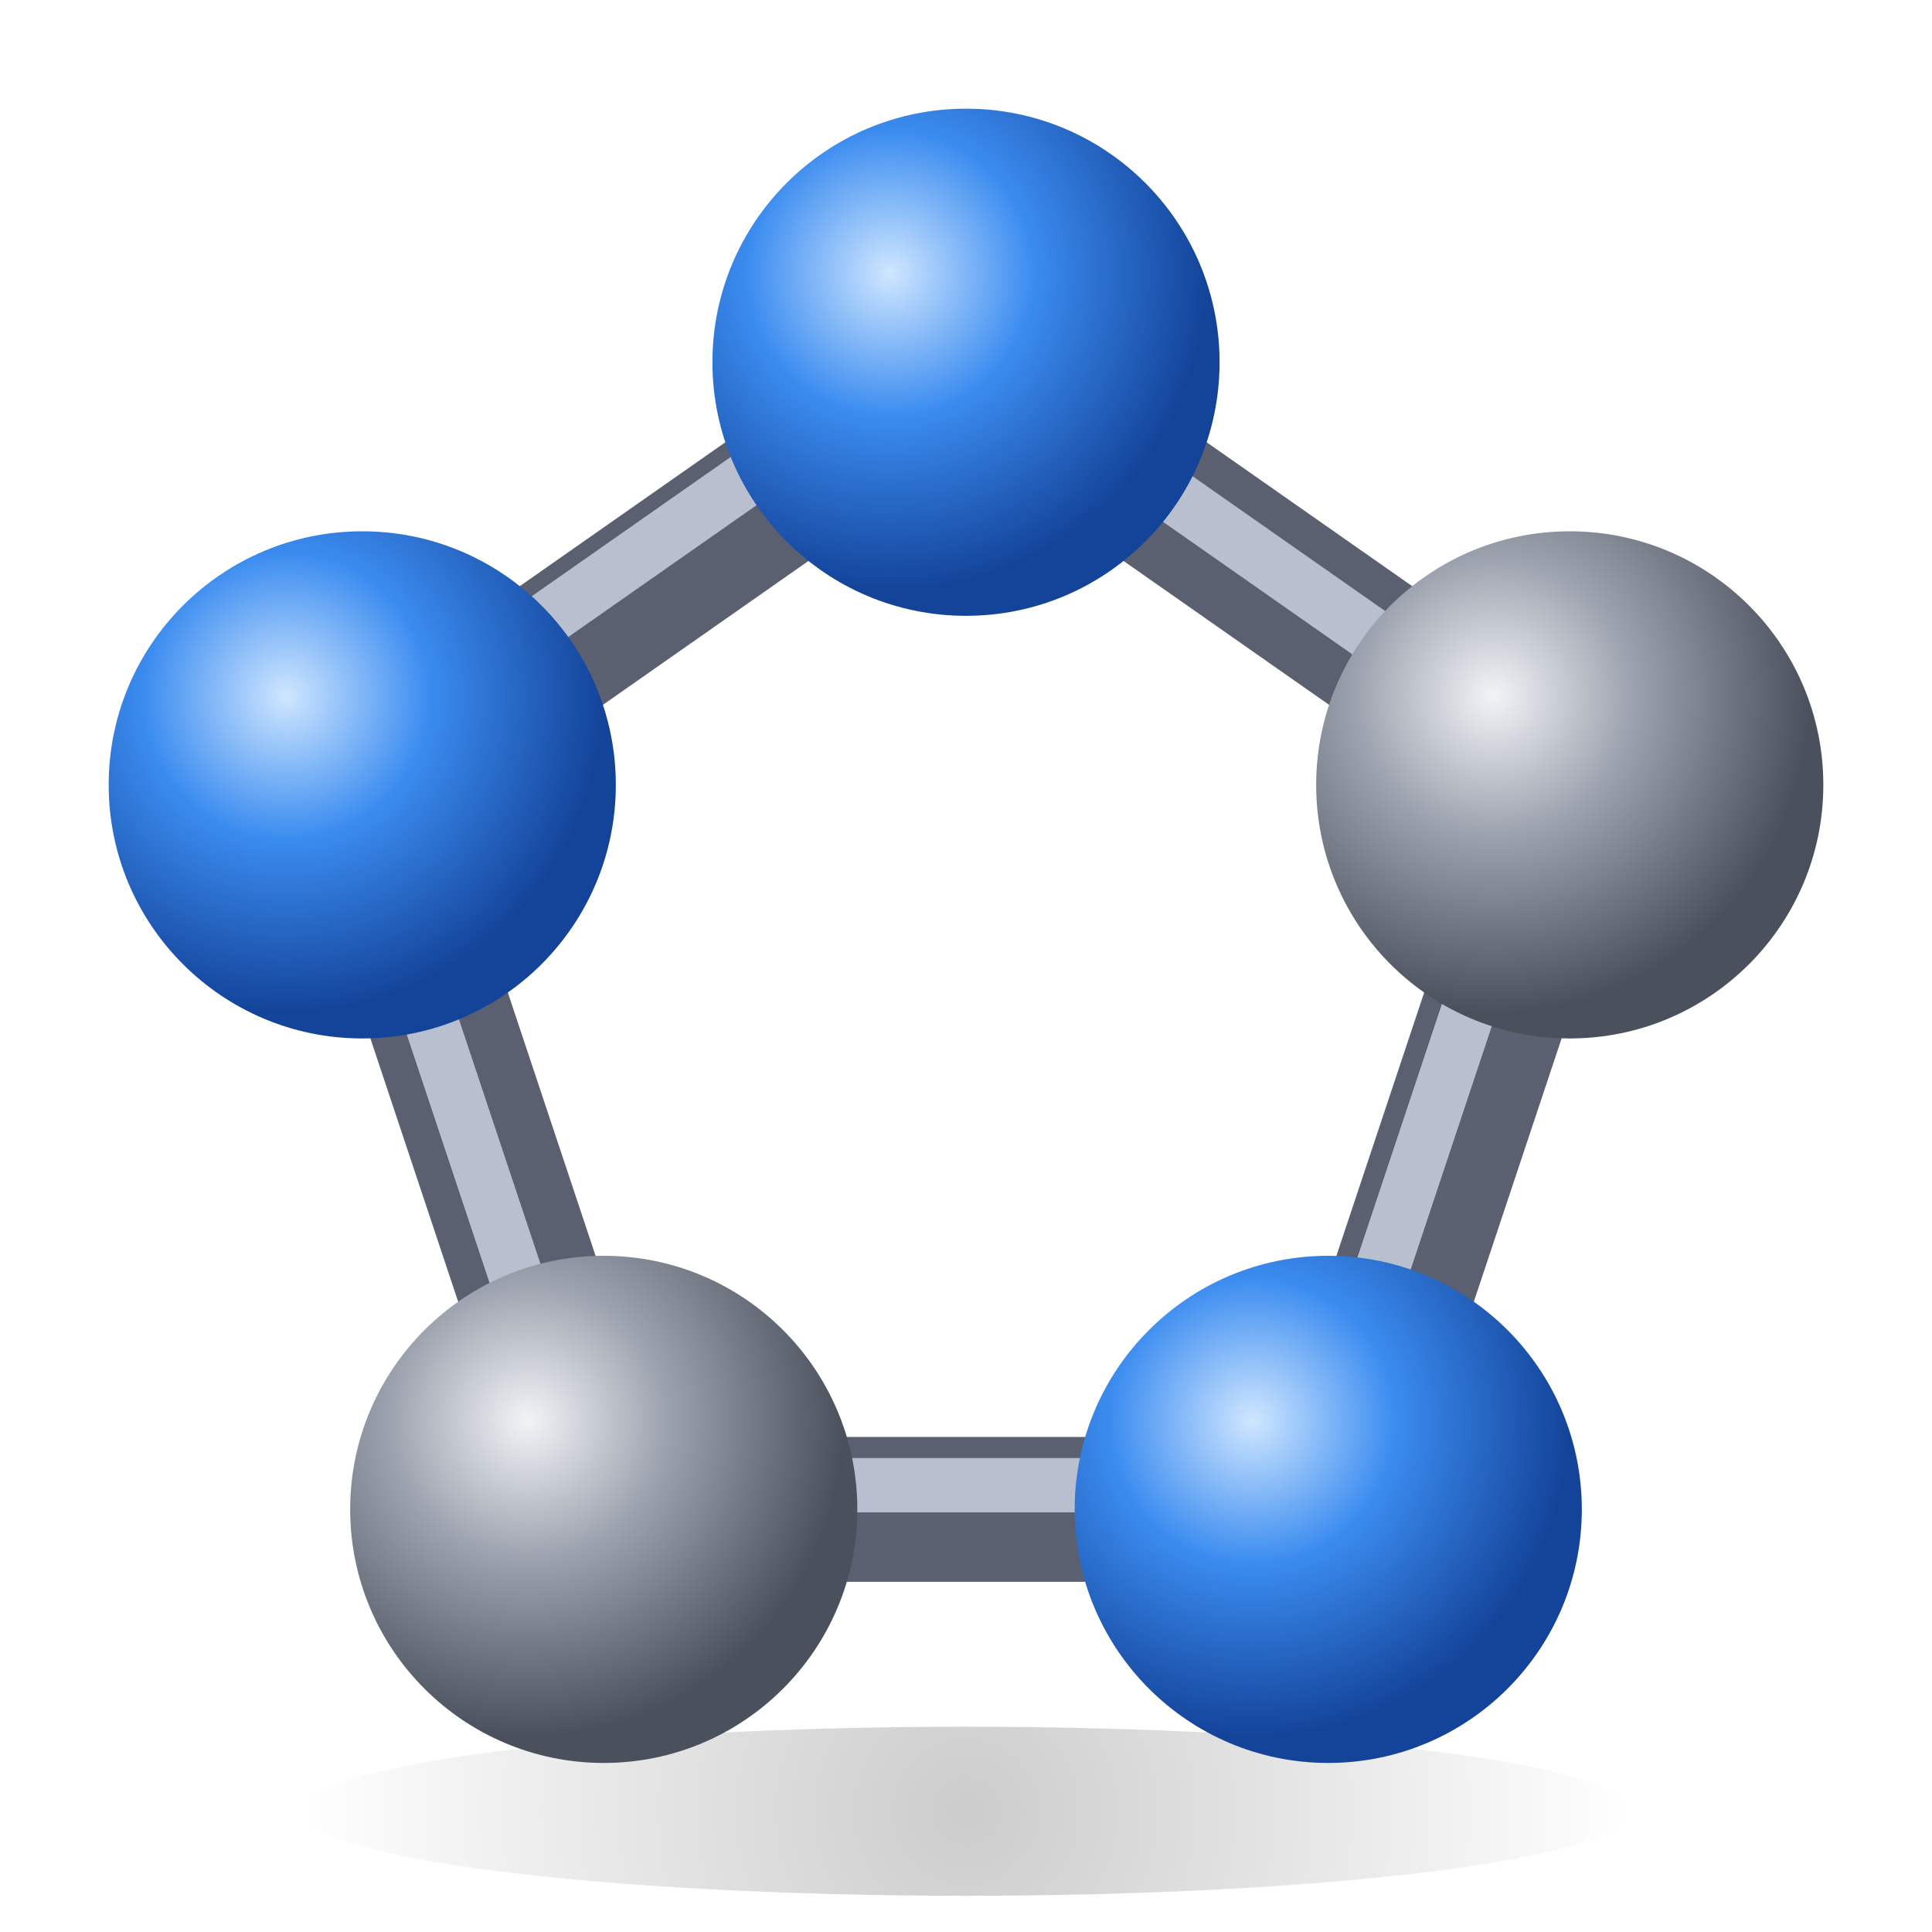
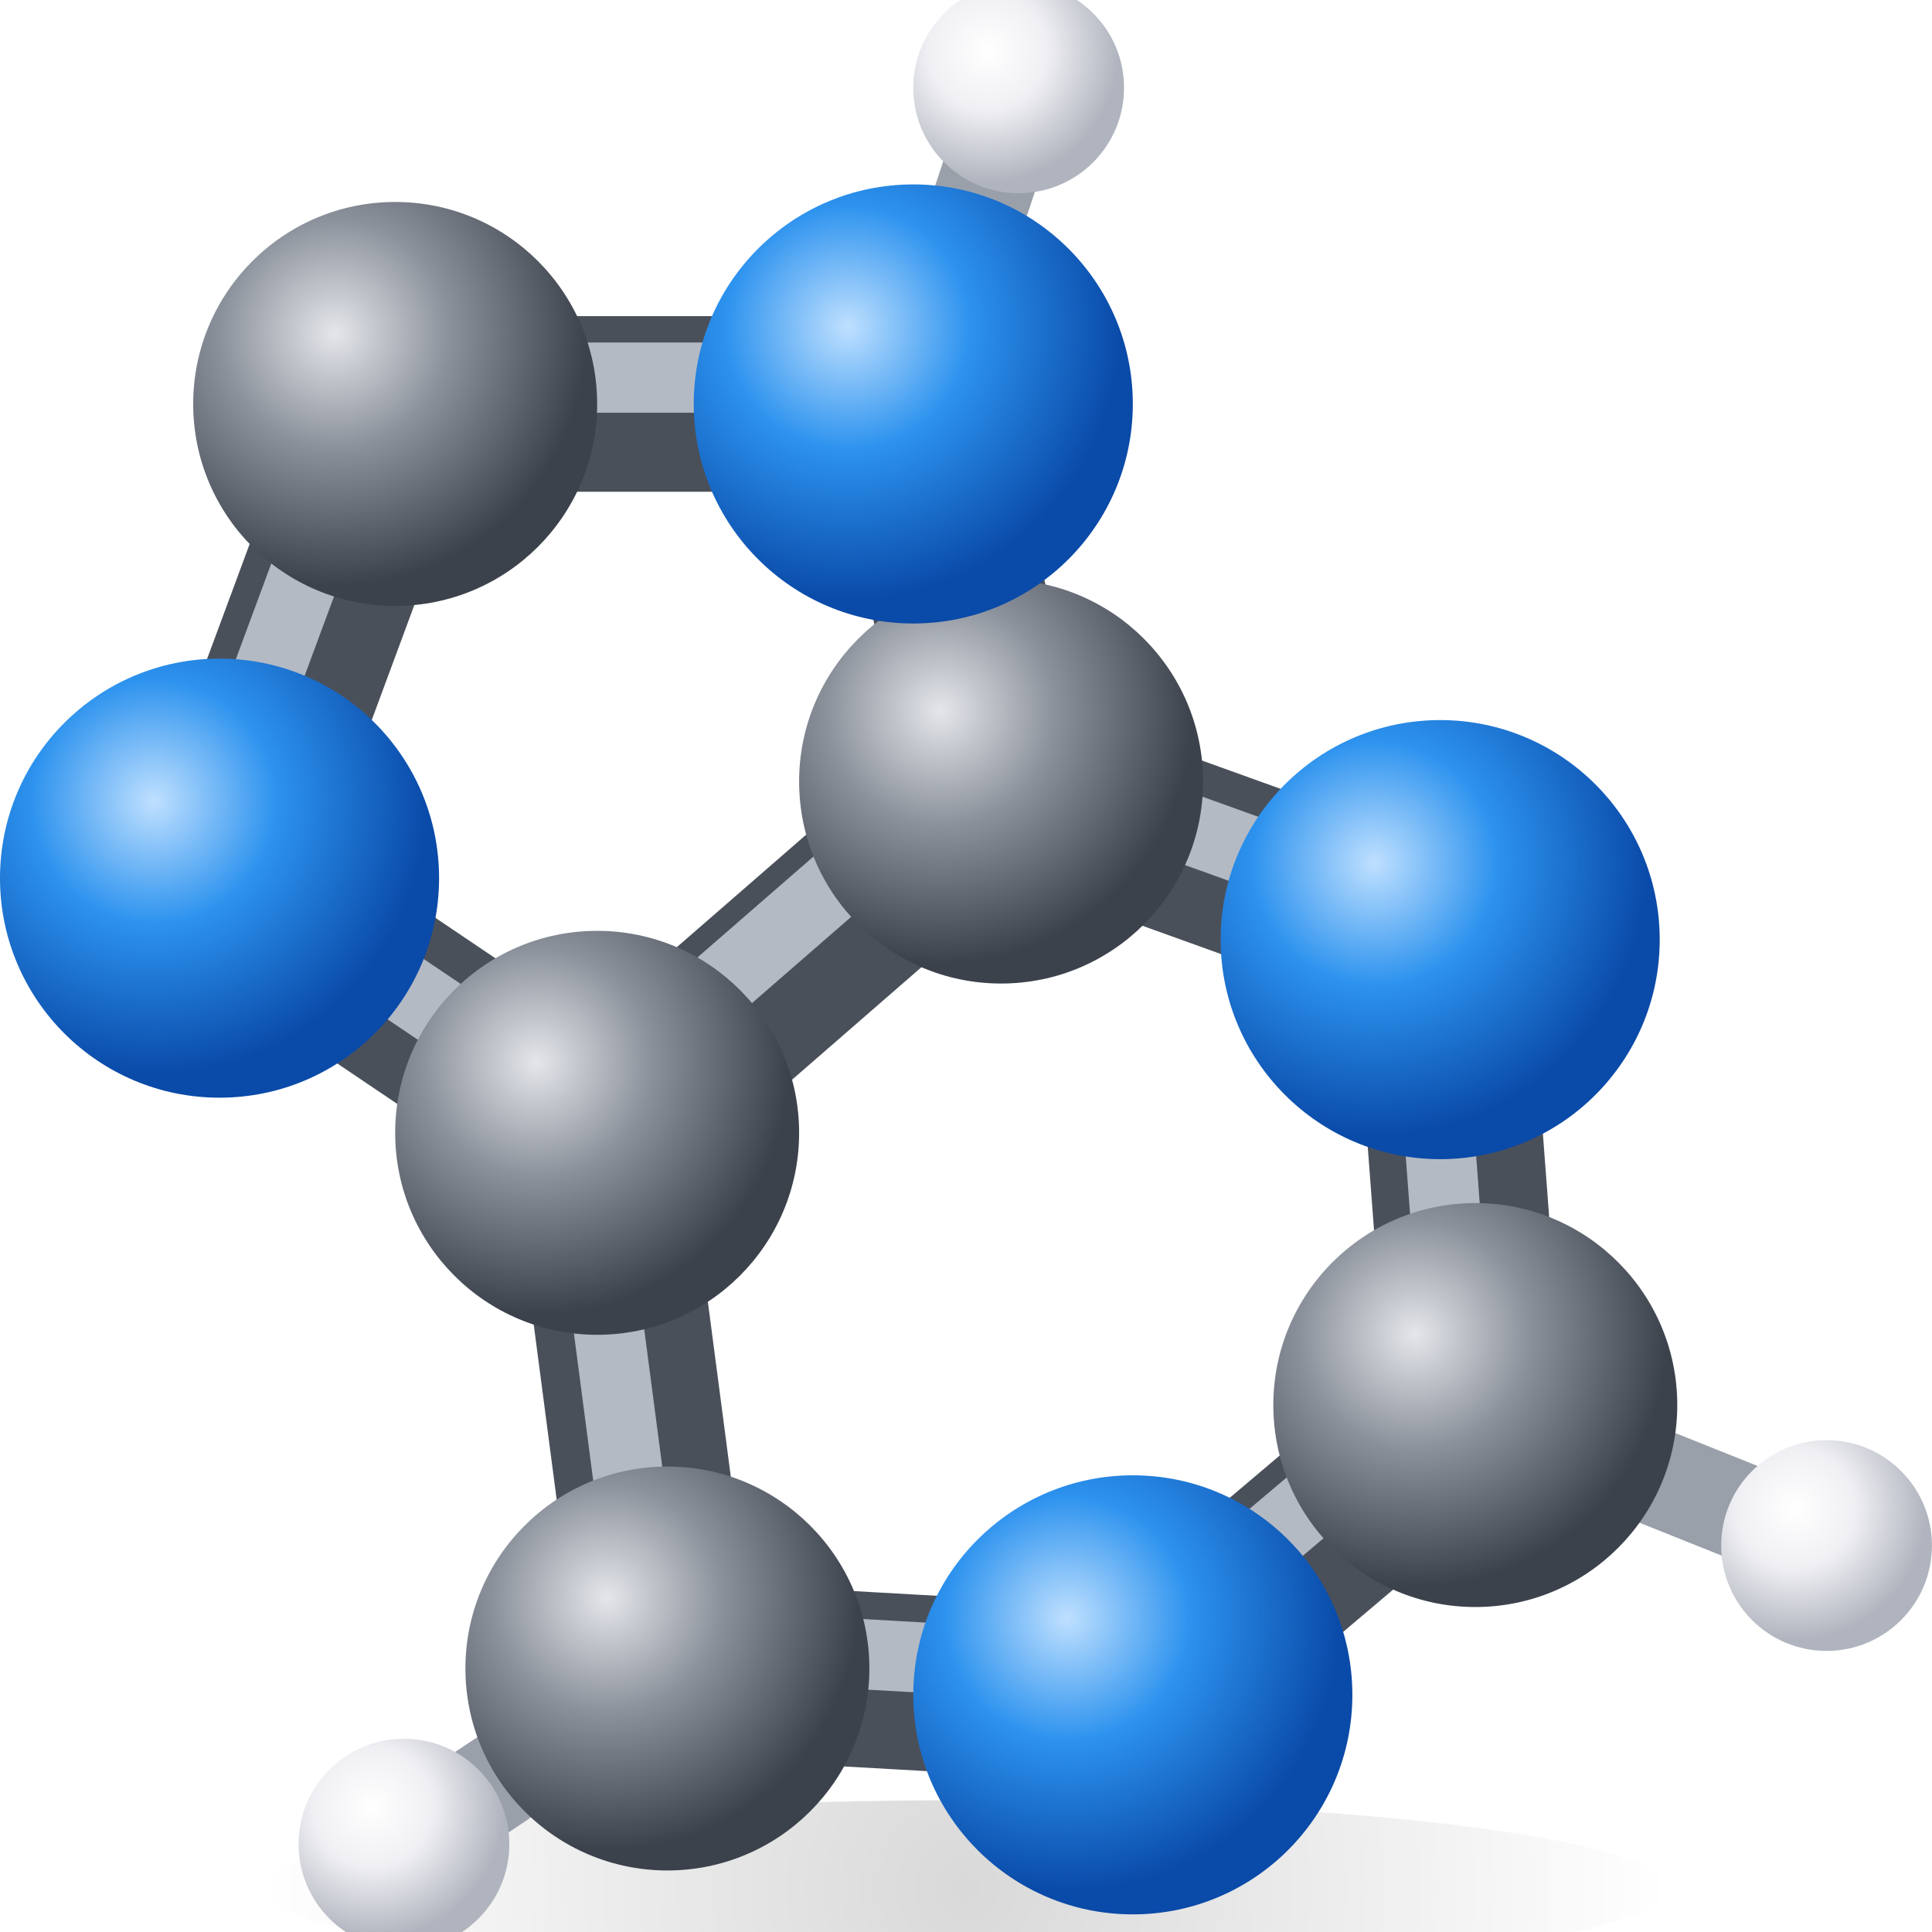
<svg xmlns="http://www.w3.org/2000/svg" width="32" height="32" viewBox="0 0 32 32">
  <defs>
-     <radialGradient id="g1" gradientUnits="userSpaceOnUse" cx="16" cy="30" r="11" fx="16" fy="30">
-       <stop offset="0" stop-color="#000000" stop-opacity="0.2" />
+     <radialGradient id="g1" gradientUnits="userSpaceOnUse" cx="11" cy="21.5" r="8" fx="11" fy="21.5">
+       <stop offset="0" stop-color="#000000" stop-opacity="0.15" />
      <stop offset="1" stop-color="#000000" stop-opacity="0" />
    </radialGradient>
-     <radialGradient id="g2" gradientUnits="userSpaceOnUse" cx="14.74" cy="4.53" r="5.25" fx="14.74" fy="4.53">
-       <stop offset="0" stop-color="#cfe6ff" />
-       <stop offset="0.45" stop-color="#3b8cf0" />
-       <stop offset="1" stop-color="#14449a" />
+     <radialGradient id="g2" gradientUnits="userSpaceOnUse" cx="11.24" cy="0.58" r="1.5" fx="11.24" fy="0.58">
+       <stop offset="0" stop-color="#ffffff" />
+       <stop offset="0.45" stop-color="#f0f0f4" />
+       <stop offset="1" stop-color="#b0b4be" />
    </radialGradient>
-     <radialGradient id="g3" gradientUnits="userSpaceOnUse" cx="24.74" cy="11.53" r="5.25" fx="24.74" fy="11.53">
-       <stop offset="0" stop-color="#f1f3f6" />
-       <stop offset="0.45" stop-color="#9aa0ac" />
-       <stop offset="1" stop-color="#4a505c" />
+     <radialGradient id="g3" gradientUnits="userSpaceOnUse" cx="4.24" cy="20.58" r="1.5" fx="4.24" fy="20.58">
+       <stop offset="0" stop-color="#ffffff" />
+       <stop offset="0.45" stop-color="#f0f0f4" />
+       <stop offset="1" stop-color="#b0b4be" />
    </radialGradient>
-     <radialGradient id="g4" gradientUnits="userSpaceOnUse" cx="20.74" cy="23.53" r="5.25" fx="20.74" fy="23.53">
-       <stop offset="0" stop-color="#cfe6ff" />
-       <stop offset="0.45" stop-color="#3b8cf0" />
-       <stop offset="1" stop-color="#14449a" />
+     <radialGradient id="g4" gradientUnits="userSpaceOnUse" cx="20.44" cy="17.18" r="1.5" fx="20.44" fy="17.18">
+       <stop offset="0" stop-color="#ffffff" />
+       <stop offset="0.45" stop-color="#f0f0f4" />
+       <stop offset="1" stop-color="#b0b4be" />
    </radialGradient>
-     <radialGradient id="g5" gradientUnits="userSpaceOnUse" cx="8.74" cy="23.53" r="5.25" fx="8.74" fy="23.53">
-       <stop offset="0" stop-color="#f1f3f6" />
-       <stop offset="0.45" stop-color="#9aa0ac" />
-       <stop offset="1" stop-color="#4a505c" />
+     <radialGradient id="g5" gradientUnits="userSpaceOnUse" cx="3.81" cy="3.795" r="2.875" fx="3.81" fy="3.795">
+       <stop offset="0" stop-color="#e4e6ea" />
+       <stop offset="0.45" stop-color="#8c929c" />
+       <stop offset="1" stop-color="#3c424c" />
    </radialGradient>
-     <radialGradient id="g6" gradientUnits="userSpaceOnUse" cx="4.74" cy="11.53" r="5.25" fx="4.74" fy="11.53">
-       <stop offset="0" stop-color="#cfe6ff" />
-       <stop offset="0.45" stop-color="#3b8cf0" />
-       <stop offset="1" stop-color="#14449a" />
+     <radialGradient id="g6" gradientUnits="userSpaceOnUse" cx="10.71" cy="8.095" r="2.875" fx="10.71" fy="8.095">
+       <stop offset="0" stop-color="#e4e6ea" />
+       <stop offset="0.45" stop-color="#8c929c" />
+       <stop offset="1" stop-color="#3c424c" />
+     </radialGradient>
+     <radialGradient id="g7" gradientUnits="userSpaceOnUse" cx="6.11" cy="12.095" r="2.875" fx="6.11" fy="12.095">
+       <stop offset="0" stop-color="#e4e6ea" />
+       <stop offset="0.45" stop-color="#8c929c" />
+       <stop offset="1" stop-color="#3c424c" />
+     </radialGradient>
+     <radialGradient id="g8" gradientUnits="userSpaceOnUse" cx="16.11" cy="15.195" r="2.875" fx="16.11" fy="15.195">
+       <stop offset="0" stop-color="#e4e6ea" />
+       <stop offset="0.45" stop-color="#8c929c" />
+       <stop offset="1" stop-color="#3c424c" />
+     </radialGradient>
+     <radialGradient id="g9" gradientUnits="userSpaceOnUse" cx="6.91" cy="18.195" r="2.875" fx="6.91" fy="18.195">
+       <stop offset="0" stop-color="#e4e6ea" />
+       <stop offset="0.45" stop-color="#8c929c" />
+       <stop offset="1" stop-color="#3c424c" />
+     </radialGradient>
+     <radialGradient id="g10" gradientUnits="userSpaceOnUse" cx="9.65" cy="3.725" r="3.125" fx="9.65" fy="3.725">
+       <stop offset="0" stop-color="#bfe0ff" />
+       <stop offset="0.45" stop-color="#2c92ee" />
+       <stop offset="1" stop-color="#0a4aa8" />
+     </radialGradient>
+     <radialGradient id="g11" gradientUnits="userSpaceOnUse" cx="1.75" cy="9.125" r="3.125" fx="1.75" fy="9.125">
+       <stop offset="0" stop-color="#bfe0ff" />
+       <stop offset="0.45" stop-color="#2c92ee" />
+       <stop offset="1" stop-color="#0a4aa8" />
+     </radialGradient>
+     <radialGradient id="g12" gradientUnits="userSpaceOnUse" cx="15.65" cy="9.825" r="3.125" fx="15.65" fy="9.825">
+       <stop offset="0" stop-color="#bfe0ff" />
+       <stop offset="0.45" stop-color="#2c92ee" />
+       <stop offset="1" stop-color="#0a4aa8" />
+     </radialGradient>
+     <radialGradient id="g13" gradientUnits="userSpaceOnUse" cx="12.15" cy="18.425" r="3.125" fx="12.15" fy="18.425">
+       <stop offset="0" stop-color="#bfe0ff" />
+       <stop offset="0.45" stop-color="#2c92ee" />
+       <stop offset="1" stop-color="#0a4aa8" />
    </radialGradient>
  </defs>
-   <ellipse cx="16" cy="30" rx="11" ry="1.4" fill="url(#g1)" />
-   <path d="M16 6L26 13" stroke="#5a6070" stroke-width="2.400" stroke-linecap="round" />
-   <path d="M15.7 5.6L25.7 12.6" stroke="#b8bfce" stroke-width=".9" stroke-linecap="round" />
-   <path d="M26 13L22 25" stroke="#5a6070" stroke-width="2.400" stroke-linecap="round" />
-   <path d="M25.7 12.6L21.7 24.6" stroke="#b8bfce" stroke-width=".9" stroke-linecap="round" />
-   <path d="M22 25L10 25" stroke="#5a6070" stroke-width="2.400" stroke-linecap="round" />
-   <path d="M21.7 24.6L9.7 24.6" stroke="#b8bfce" stroke-width=".9" stroke-linecap="round" />
-   <path d="M10 25L6 13" stroke="#5a6070" stroke-width="2.400" stroke-linecap="round" />
-   <path d="M9.7 24.6L5.7 12.6" stroke="#b8bfce" stroke-width=".9" stroke-linecap="round" />
-   <path d="M6 13L16 6" stroke="#5a6070" stroke-width="2.400" stroke-linecap="round" />
-   <path d="M5.7 12.6L15.7 5.6" stroke="#b8bfce" stroke-width=".9" stroke-linecap="round" />
-   <circle cx="16" cy="6" r="4.2" fill="url(#g2)" />
-   <circle cx="26" cy="13" r="4.2" fill="url(#g3)" />
-   <circle cx="22" cy="25" r="4.2" fill="url(#g4)" />
-   <circle cx="10" cy="25" r="4.2" fill="url(#g5)" />
-   <circle cx="6" cy="13" r="4.2" fill="url(#g6)" />
+   <g transform="scale(1.4545)">
+     <ellipse cx="11" cy="21.5" rx="8" ry="1" fill="url(#g1)" />
+     <path d="M4.5 4.6L10.4 4.6" stroke="#4a505a" stroke-width="2" stroke-linecap="round" />
+     <path d="M4.3 4.3L10.2 4.3" stroke="#b4bac4" stroke-width=".8" stroke-linecap="round" />
+     <path d="M10.4 4.6L11.4 8.9" stroke="#4a505a" stroke-width="2" stroke-linecap="round" />
+     <path d="M10.2 4.3L11.2 8.6" stroke="#b4bac4" stroke-width=".8" stroke-linecap="round" />
+     <path d="M11.4 8.9L6.8 12.9" stroke="#4a505a" stroke-width="2" stroke-linecap="round" />
+     <path d="M11.2 8.6L6.6 12.6" stroke="#b4bac4" stroke-width=".8" stroke-linecap="round" />
+     <path d="M6.8 12.9L2.5 10.0" stroke="#4a505a" stroke-width="2" stroke-linecap="round" />
+     <path d="M6.6 12.6L2.3 9.7" stroke="#b4bac4" stroke-width=".8" stroke-linecap="round" />
+     <path d="M2.5 10.0L4.5 4.6" stroke="#4a505a" stroke-width="2" stroke-linecap="round" />
+     <path d="M2.3 9.7L4.3 4.3" stroke="#b4bac4" stroke-width=".8" stroke-linecap="round" />
+     <path d="M11.4 8.9L16.4 10.7" stroke="#4a505a" stroke-width="2" stroke-linecap="round" />
+     <path d="M11.2 8.6L16.2 10.4" stroke="#b4bac4" stroke-width=".8" stroke-linecap="round" />
+     <path d="M16.4 10.7L16.8 16.0" stroke="#4a505a" stroke-width="2" stroke-linecap="round" />
+     <path d="M16.2 10.4L16.6 15.7" stroke="#b4bac4" stroke-width=".8" stroke-linecap="round" />
+     <path d="M16.8 16.0L12.9 19.3" stroke="#4a505a" stroke-width="2" stroke-linecap="round" />
+     <path d="M16.6 15.7L12.7 19.0" stroke="#b4bac4" stroke-width=".8" stroke-linecap="round" />
+     <path d="M12.9 19.3L7.6 19.0" stroke="#4a505a" stroke-width="2" stroke-linecap="round" />
+     <path d="M12.7 19.0L7.4 18.7" stroke="#b4bac4" stroke-width=".8" stroke-linecap="round" />
+     <path d="M7.6 19.0L6.8 12.9" stroke="#4a505a" stroke-width="2" stroke-linecap="round" />
+     <path d="M7.4 18.7L6.6 12.6" stroke="#b4bac4" stroke-width=".8" stroke-linecap="round" />
+     <path d="M10.4 4.6L11.6 1.0" stroke="#9aa0aa" stroke-width="1.100" stroke-linecap="round" />
+     <circle cx="11.6" cy="1.0" r="1.2" fill="url(#g2)" />
+     <path d="M7.6 19.0L4.6 21.0" stroke="#9aa0aa" stroke-width="1.100" stroke-linecap="round" />
+     <circle cx="4.6" cy="21.0" r="1.2" fill="url(#g3)" />
+     <path d="M16.8 16.0L20.8 17.6" stroke="#9aa0aa" stroke-width="1.100" stroke-linecap="round" />
+     <circle cx="20.8" cy="17.6" r="1.2" fill="url(#g4)" />
+     <circle cx="4.5" cy="4.6" r="2.3" fill="url(#g5)" />
+     <circle cx="11.4" cy="8.9" r="2.3" fill="url(#g6)" />
+     <circle cx="6.8" cy="12.9" r="2.3" fill="url(#g7)" />
+     <circle cx="16.8" cy="16.0" r="2.3" fill="url(#g8)" />
+     <circle cx="7.6" cy="19.0" r="2.3" fill="url(#g9)" />
+     <circle cx="10.4" cy="4.6" r="2.5" fill="url(#g10)" />
+     <circle cx="2.5" cy="10.0" r="2.5" fill="url(#g11)" />
+     <circle cx="16.4" cy="10.7" r="2.5" fill="url(#g12)" />
+     <circle cx="12.9" cy="19.3" r="2.5" fill="url(#g13)" />
+   </g>
</svg>
